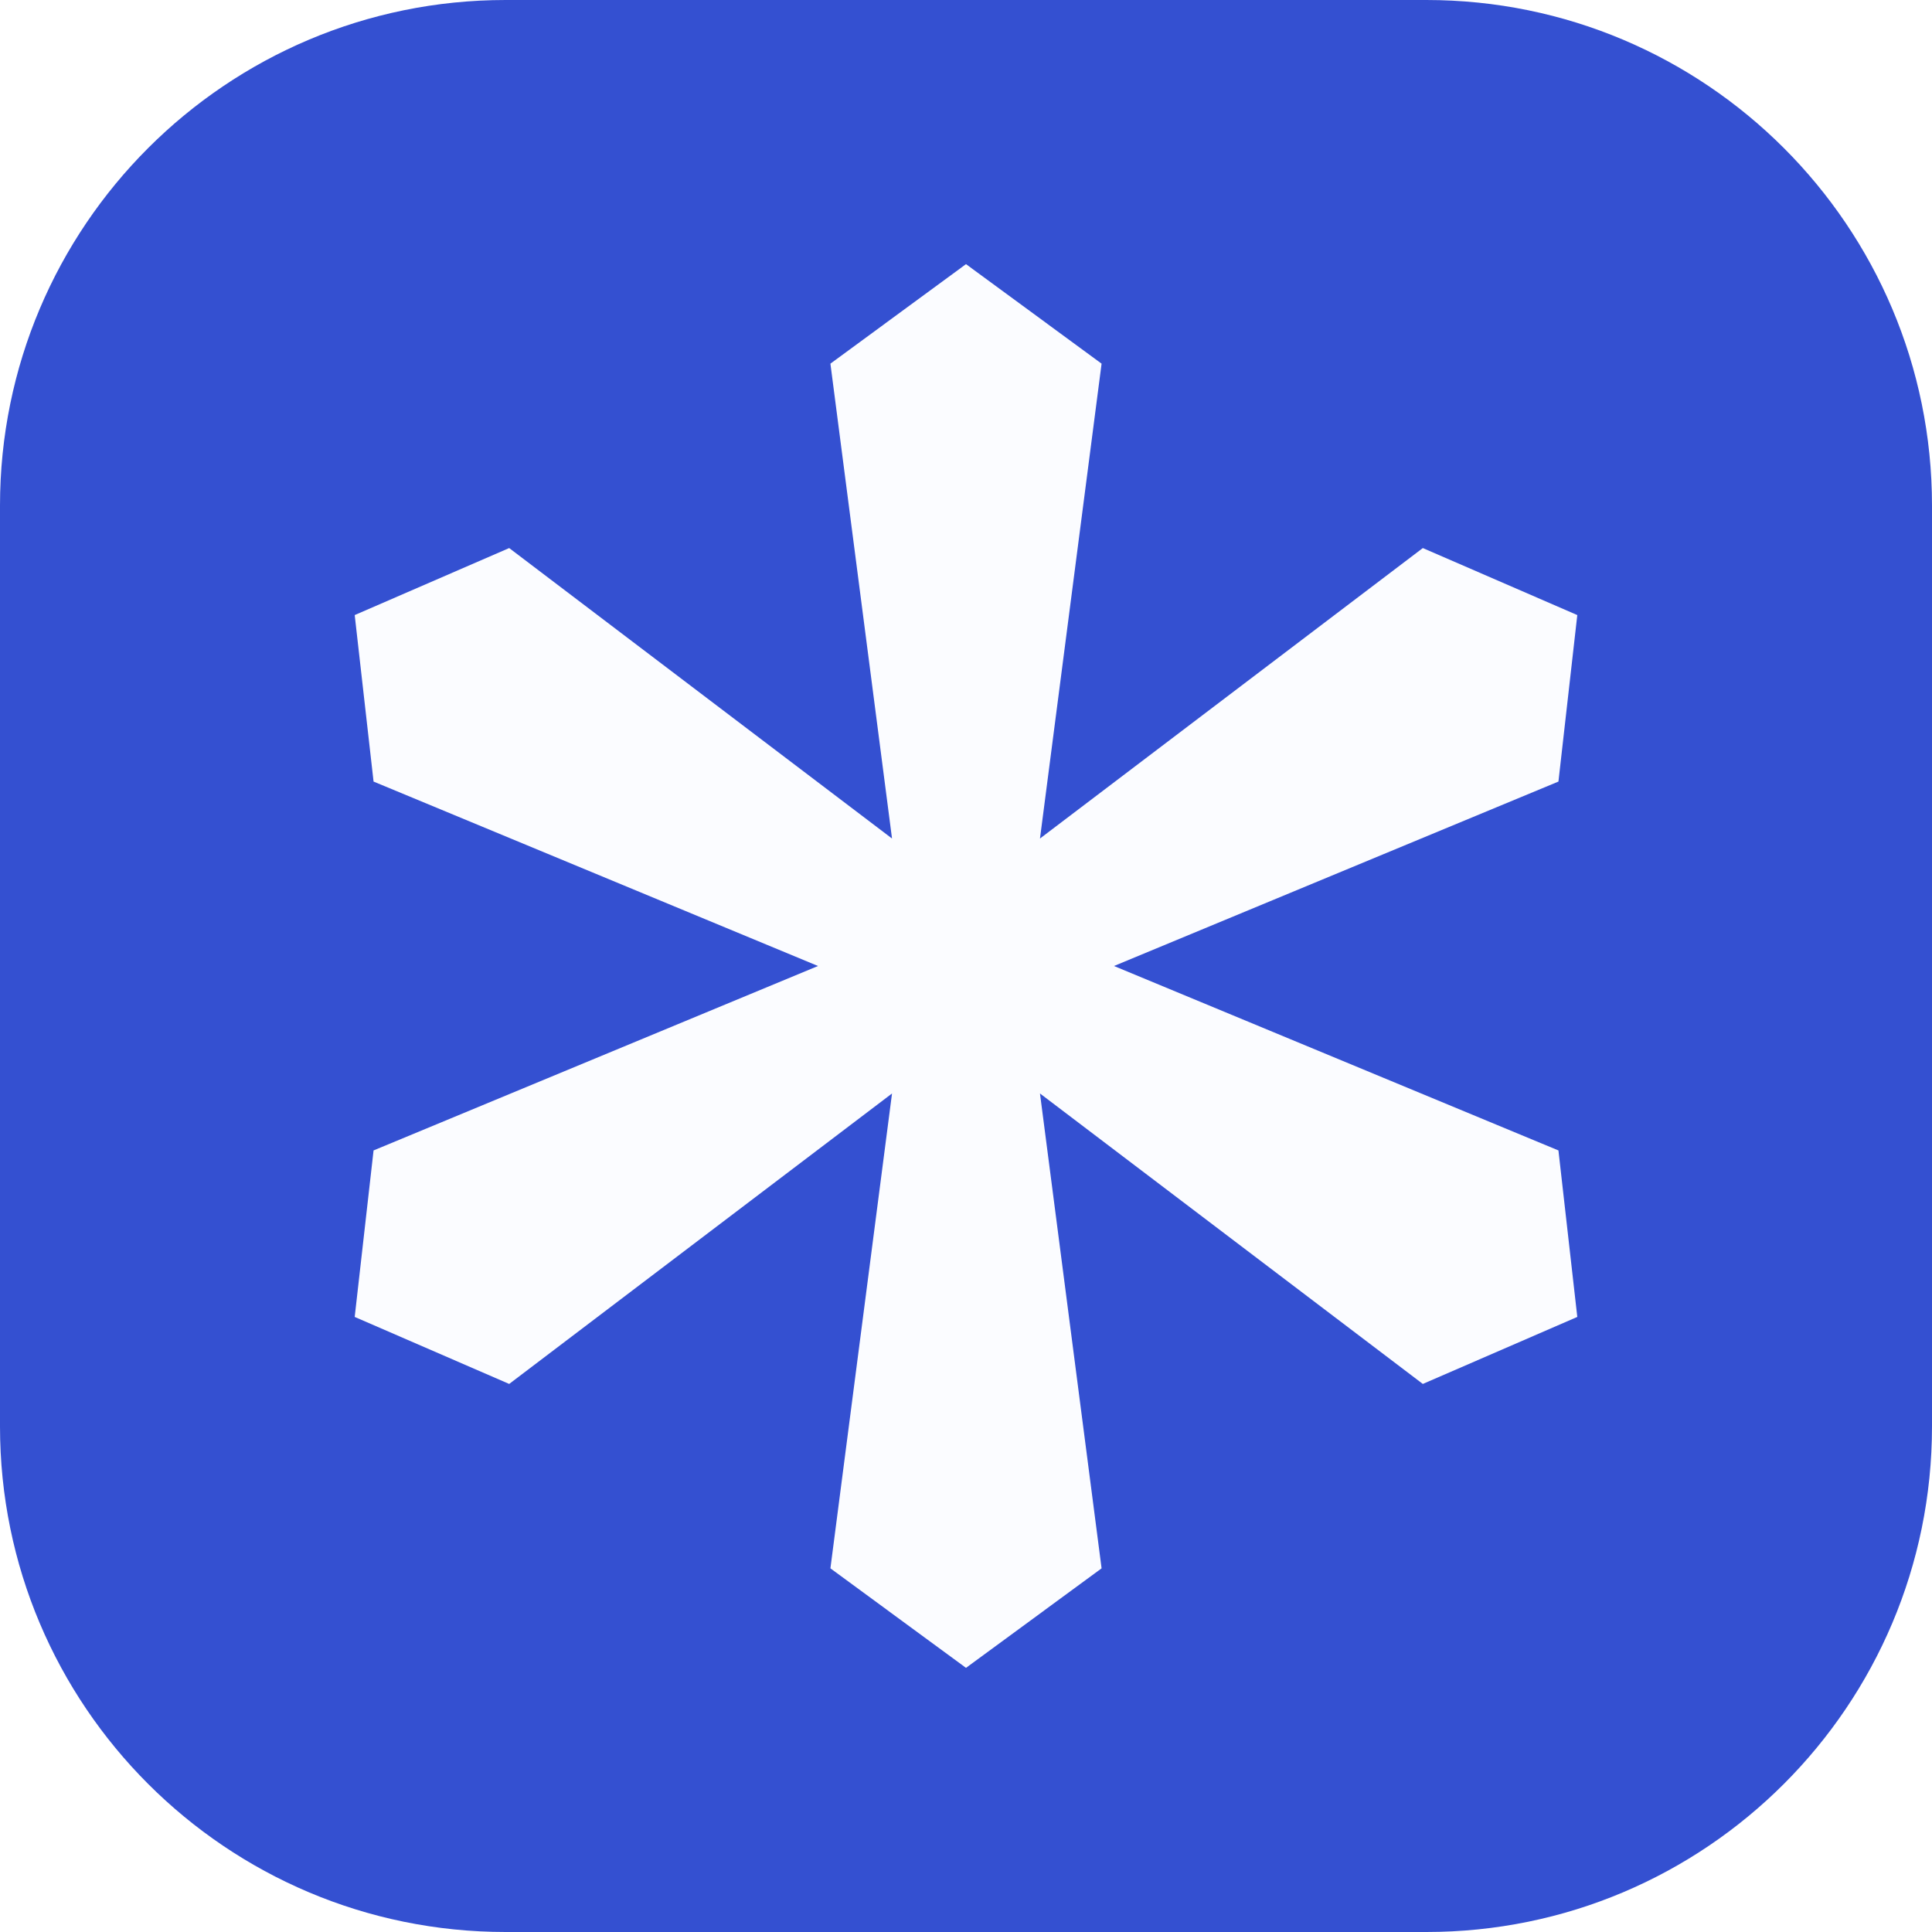
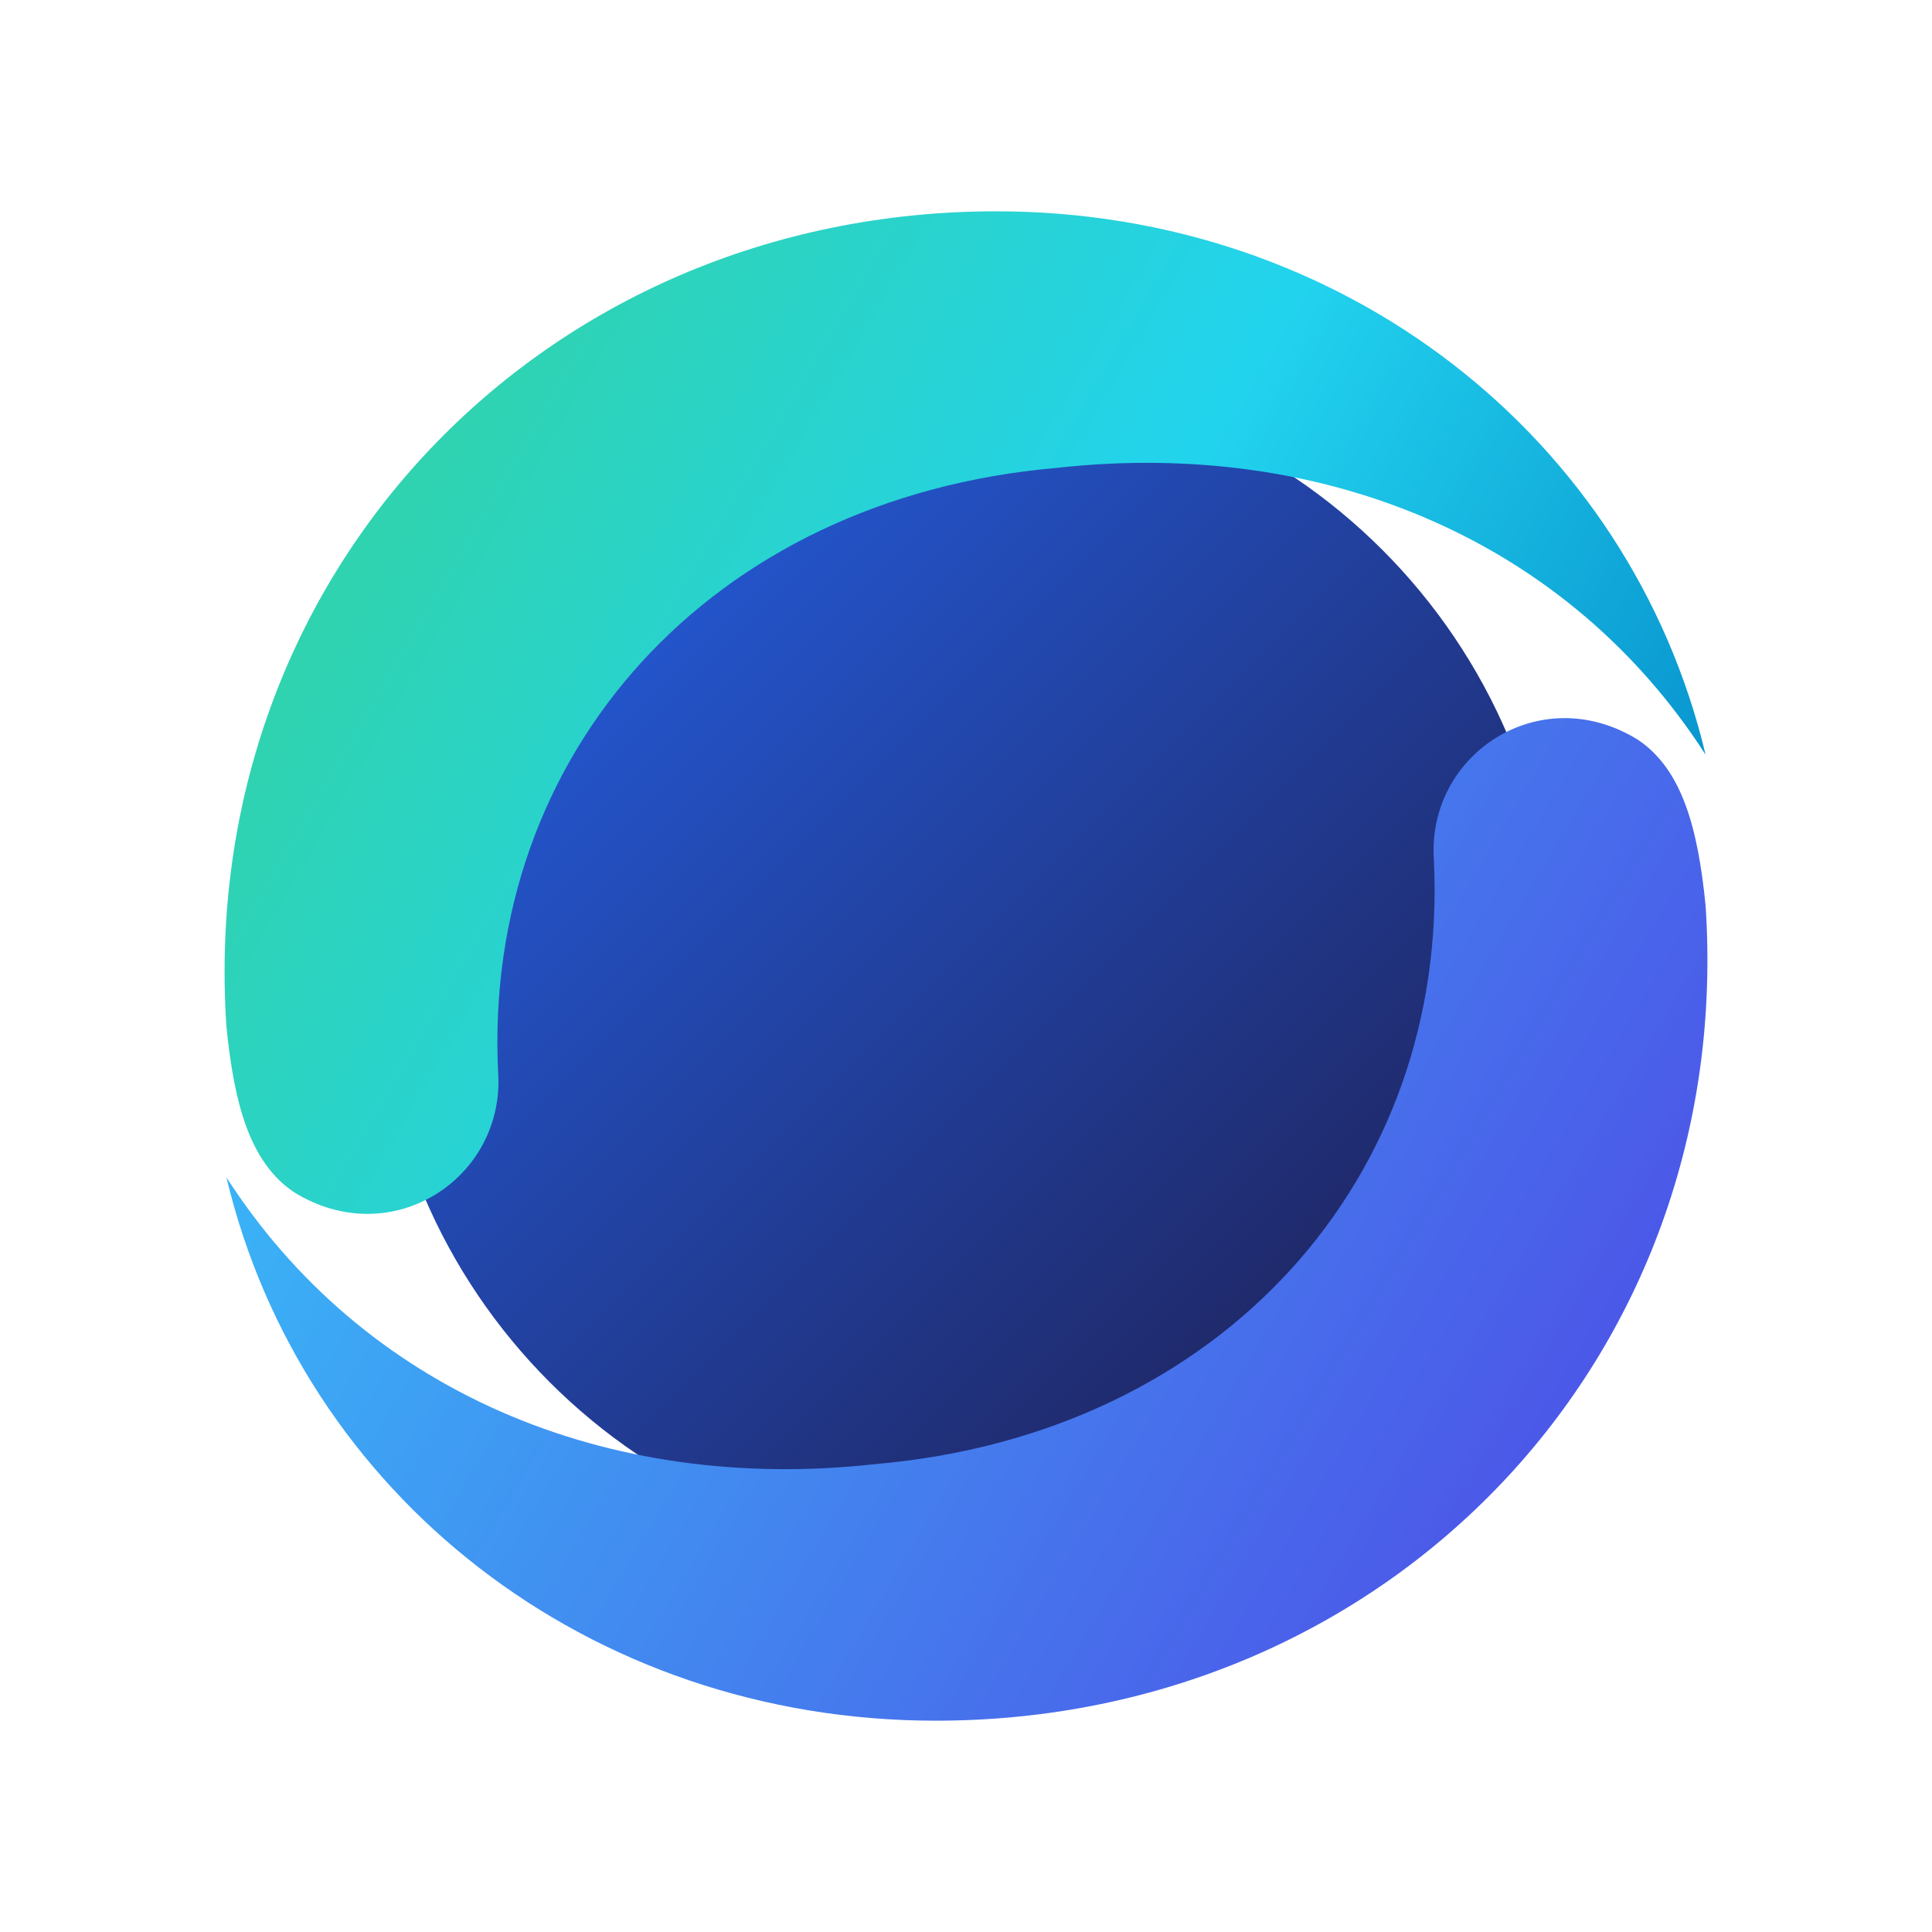
<svg xmlns="http://www.w3.org/2000/svg" width="256" height="256" viewBox="0 0 256 256" fill="none">
-   <rect width="256" height="256" rx="67" fill="#3450D1" />
-   <path d="M145.966 207.813L128 221L110.034 207.813L118.198 144.891L67.469 183.379L47 174.5L49.499 152.438L108.391 128L49.499 103.562L47 81.5L67.469 72.621L118.198 111.109L110.034 48.187L128 35L145.966 48.187L137.802 111.109L188.531 72.621L209 81.5L206.501 103.562L147.609 128L206.501 152.438L209 174.5L188.531 183.379L137.802 144.891L145.966 207.813Z" fill="#FBFCFF" />
+   <defs>
+     <linearGradient id="yb_core" x1="56" y1="56" x2="200" y2="200" gradientUnits="userSpaceOnUse">
+       <stop offset="0" stop-color="#2563EB" />
+       <stop offset="1" stop-color="#1E1B4B" />
+     </linearGradient>
+     <linearGradient id="yb_top" x1="32" y1="36" x2="224" y2="148" gradientUnits="userSpaceOnUse">
+       <stop offset="0" stop-color="#34D399" />
+       <stop offset="0.55" stop-color="#22D3EE" />
+       <stop offset="1" stop-color="#0284C7" />
+     </linearGradient>
+     <linearGradient id="yb_bot" x1="36" y1="112" x2="224" y2="224" gradientUnits="userSpaceOnUse">
+       <stop offset="0" stop-color="#38BDF8" />
+       <stop offset="1" stop-color="#4F46E5" />
+     </linearGradient>
+   </defs>
+   <circle cx="128" cy="128" r="78" fill="url(#yb_core)" />
+   <path d="M30 136C26 76 72 28 132 28C178 28 216 58 226 100C208 72 176 58 140 62C94 66 64 100 66 142C67 156 52 166 39 158C33 154 31 146 30 136Z" fill="url(#yb_top)" />
+   <path d="M226 120C230 180 184 228 124 228C78 228 40 198 30 156C48 184 80 198 116 194C162 190 192 156 190 114C189 100 204 90 217 98C223 102 225 110 226 120Z" fill="url(#yb_bot)" />
</svg>
